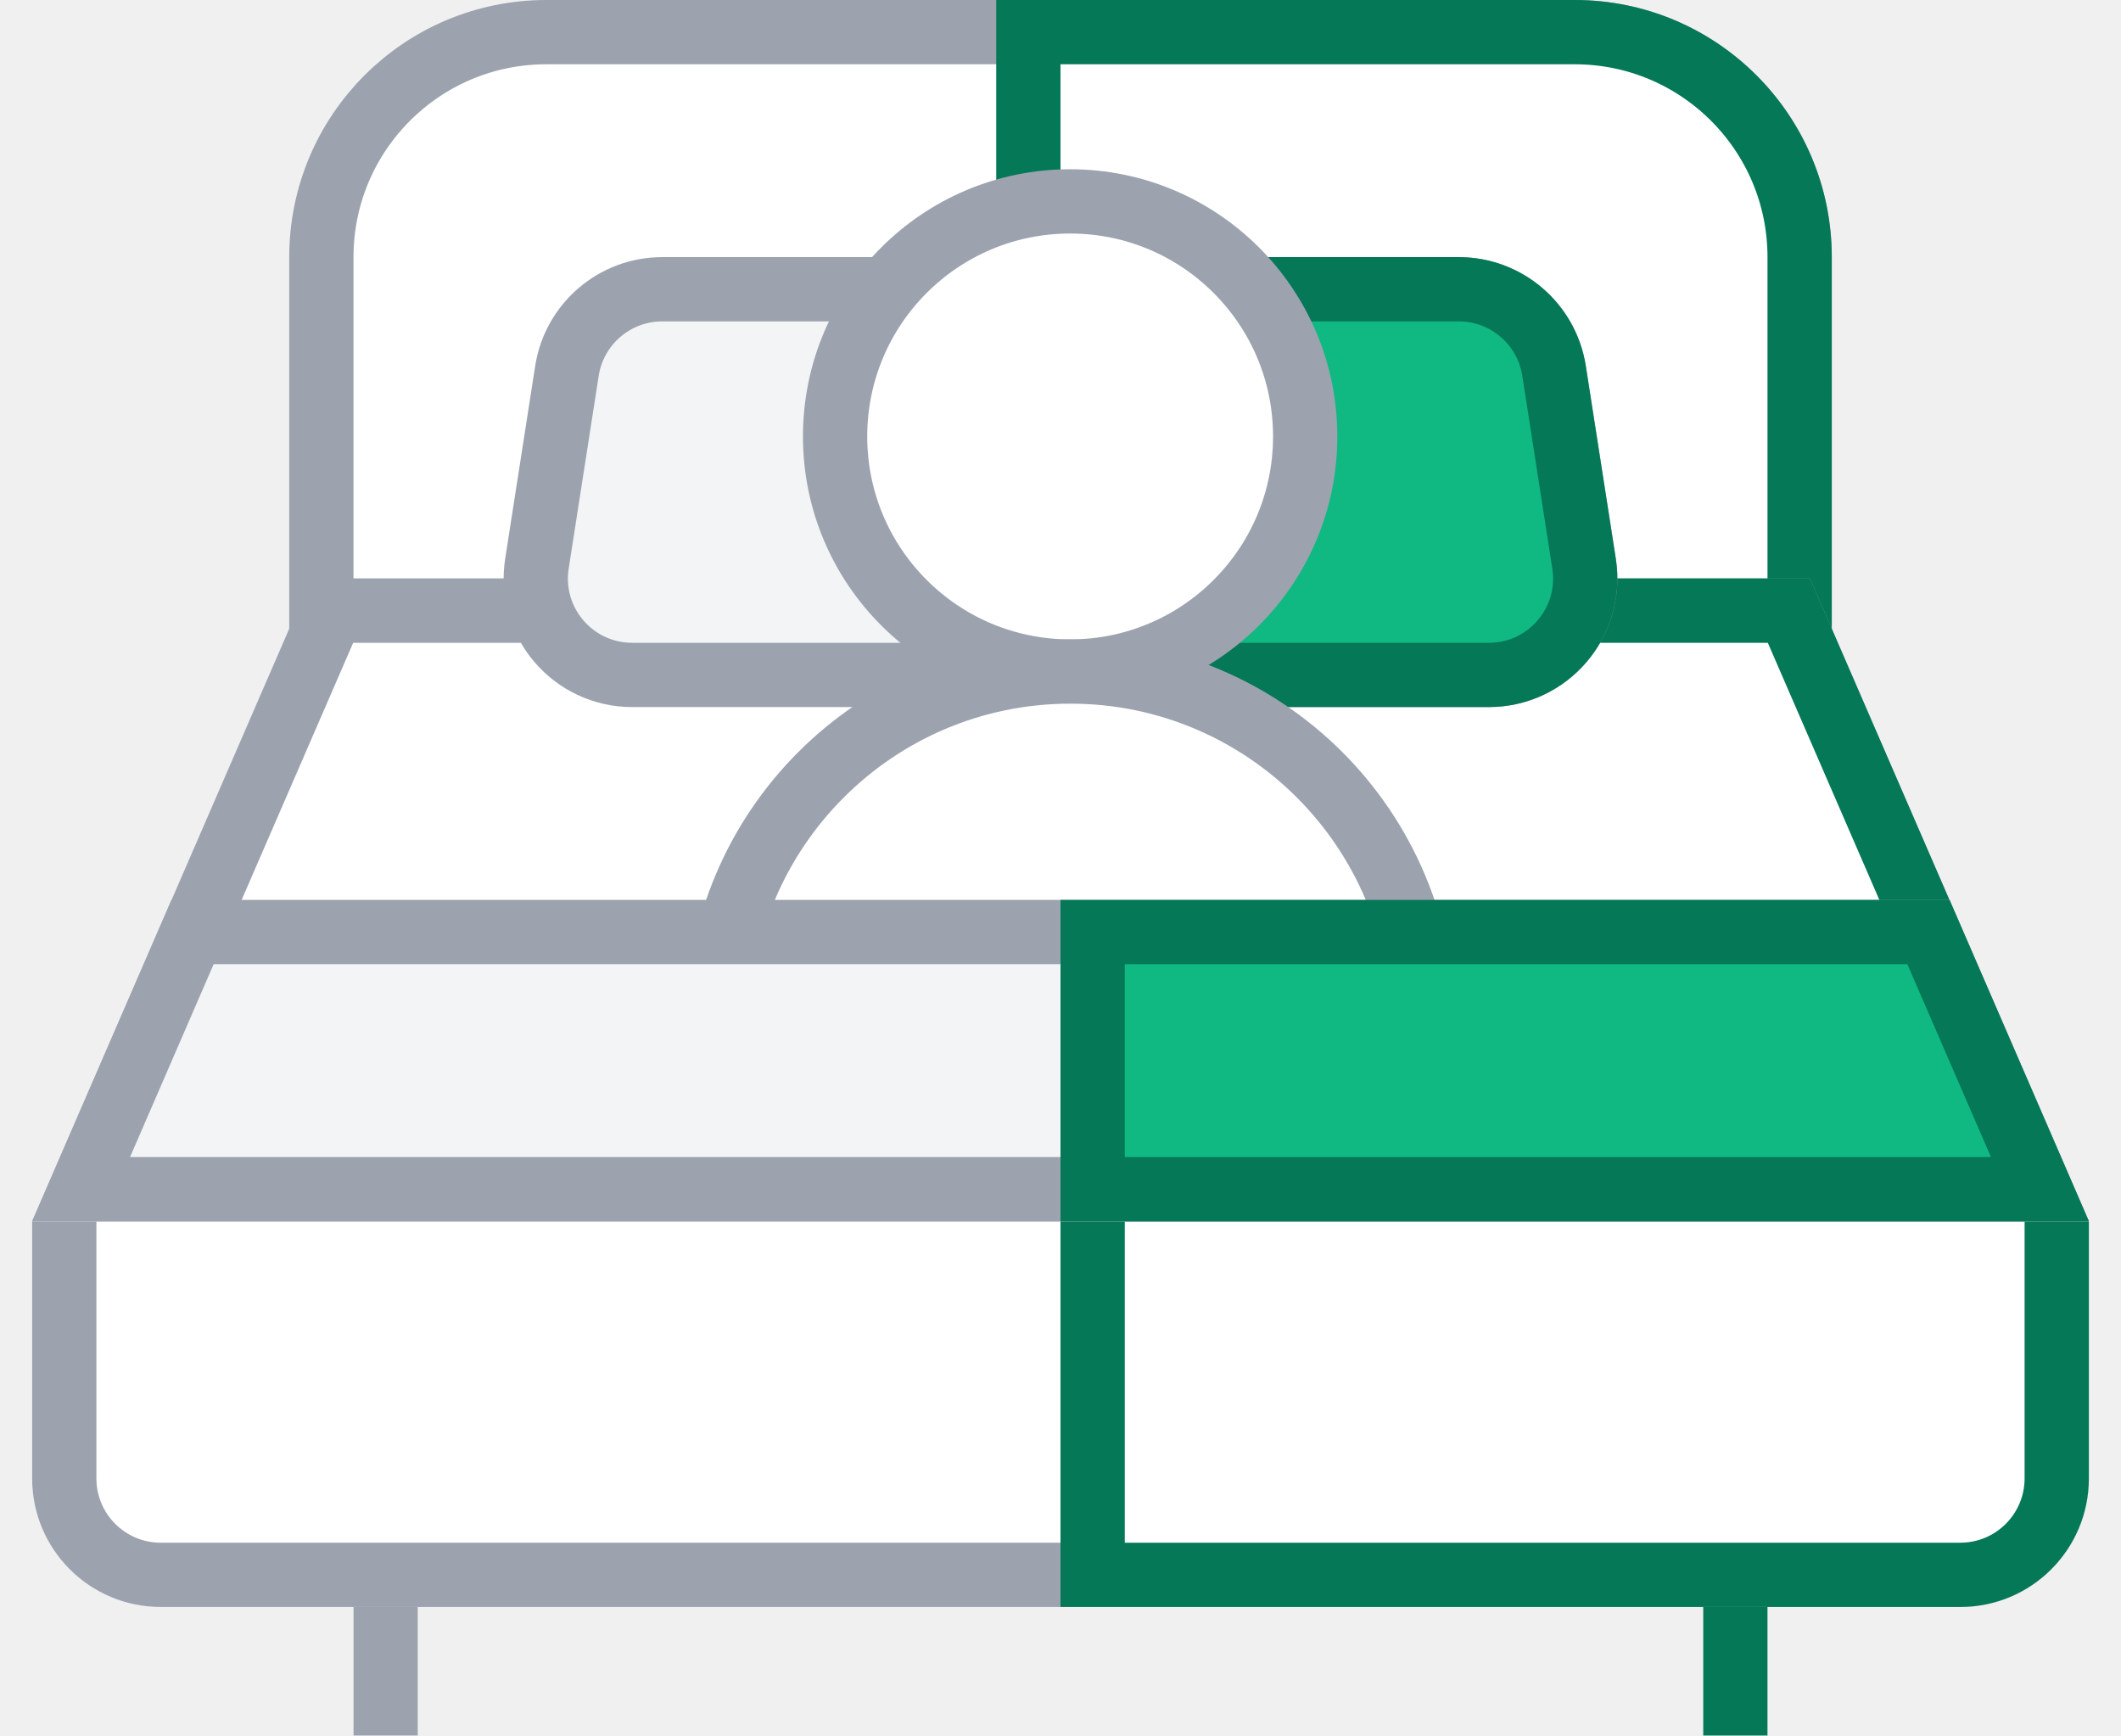
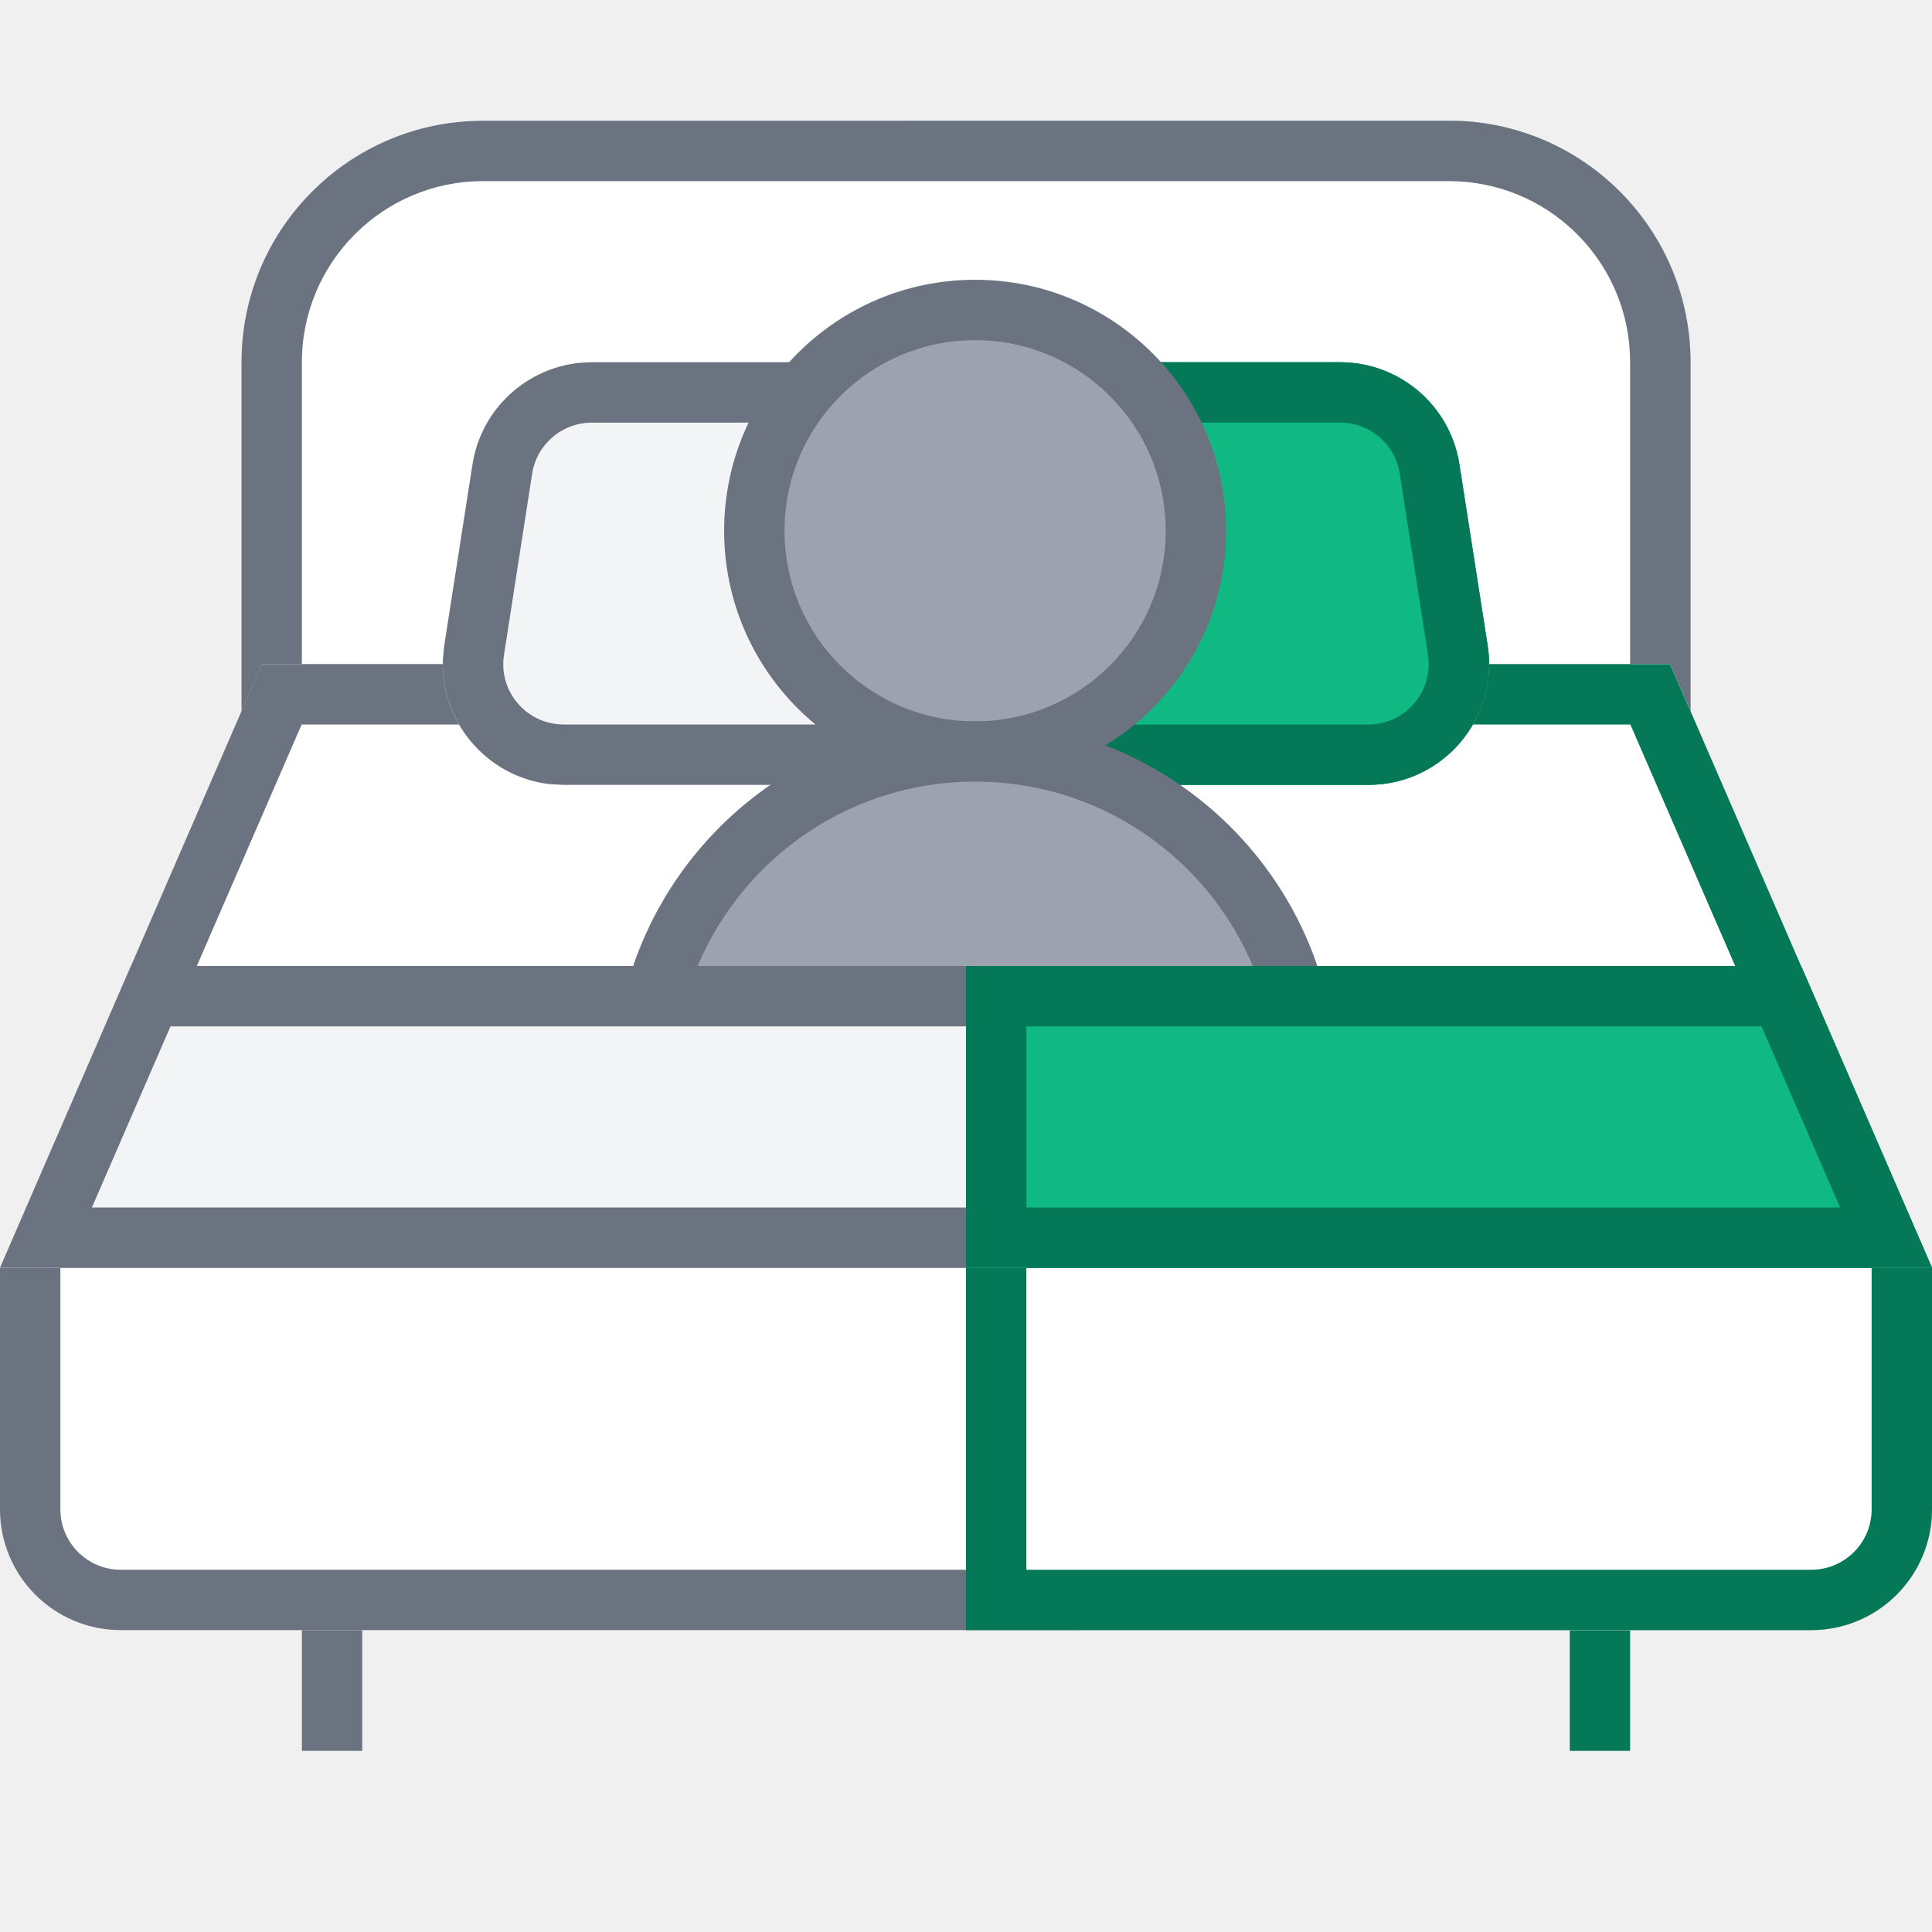
- <svg xmlns="http://www.w3.org/2000/svg" width="33" height="27" viewBox="0 0 33 27" fill="none">
-   <mask id="path-1-inside-1_10603_55170" fill="white">
-     <path d="M5.5 23H6.5V27H5.5V23Z" />
-   </mask>
-   <path d="M5.5 23H6.5V27H5.5V23Z" fill="white" />
-   <path d="M5.5 23V22C4.948 22 4.5 22.448 4.5 23H5.5ZM6.5 23H7.5C7.5 22.448 7.052 22 6.5 22V23ZM6.5 27V28C7.052 28 7.5 27.552 7.5 27H6.5ZM5.5 27H4.5C4.5 27.552 4.948 28 5.5 28V27ZM5.5 24H6.5V22H5.5V24ZM5.5 23V27H7.5V23H5.5ZM6.5 26H5.5V28H6.5V26ZM6.5 27V23H4.5V27H6.5Z" fill="#9CA3AF" mask="url(#path-1-inside-1_10603_55170)" />
-   <mask id="path-3-inside-2_10603_55170" fill="white">
-     <path d="M26.5 23H27.5V27H26.5V23Z" />
-   </mask>
-   <path d="M26.5 23H27.5V27H26.5V23Z" fill="white" />
-   <path d="M26.5 23V22C25.948 22 25.5 22.448 25.5 23H26.5ZM27.5 23H28.5C28.5 22.448 28.052 22 27.5 22V23ZM27.5 27V28C28.052 28 28.5 27.552 28.5 27H27.5ZM26.5 27H25.5C25.5 27.552 25.948 28 26.5 28V27ZM26.5 24H27.5V22H26.5V24ZM26.5 23V27H28.5V23H26.5ZM27.5 26H26.5V28H27.5V26ZM27.5 27V23H25.5V27H27.5Z" fill="#047857" mask="url(#path-3-inside-2_10603_55170)" />
-   <mask id="path-5-inside-3_10603_55170" fill="white">
-     <path d="M0.5 19H32.5V23C32.5 24.105 31.605 25 30.5 25H2.5C1.395 25 0.5 24.105 0.5 23V19Z" />
-   </mask>
-   <path d="M0.5 19H32.5V23C32.5 24.105 31.605 25 30.5 25H2.5C1.395 25 0.5 24.105 0.5 23V19Z" fill="white" />
-   <path d="M0.5 19H32.5H0.5ZM33.5 23C33.5 24.657 32.157 26 30.5 26H2.5C0.843 26 -0.5 24.657 -0.5 23H1.5C1.5 23.552 1.948 24 2.5 24H30.5C31.052 24 31.5 23.552 31.5 23H33.5ZM2.5 26C0.843 26 -0.5 24.657 -0.5 23V19H1.5V23C1.5 23.552 1.948 24 2.5 24V26ZM33.5 19V23C33.5 24.657 32.157 26 30.5 26V24C31.052 24 31.5 23.552 31.5 23V19H33.5Z" fill="#9CA3AF" mask="url(#path-5-inside-3_10603_55170)" />
-   <mask id="path-7-inside-4_10603_55170" fill="white">
-     <path d="M16.5 19H32.5V23C32.5 24.105 31.605 25 30.5 25H16.5V19Z" />
-   </mask>
-   <path d="M16.5 19H32.5V23C32.5 24.105 31.605 25 30.5 25H16.5V19Z" fill="white" />
-   <path d="M16.5 19H32.5H16.5ZM33.5 23C33.5 24.657 32.157 26 30.5 26H15.5L17.5 24H30.5C31.052 24 31.5 23.552 31.5 23H33.5ZM15.5 26V19H17.5V24L15.5 26ZM33.5 19V23C33.5 24.657 32.157 26 30.5 26V24C31.052 24 31.5 23.552 31.5 23V19H33.5Z" fill="#047857" mask="url(#path-7-inside-4_10603_55170)" />
-   <path d="M5 4C5 2.067 6.567 0.5 8.5 0.5H24.5C26.433 0.5 28 2.067 28 4V9.5H5V4Z" fill="white" stroke="#9CA3AF" />
-   <path d="M16 0.5H24.5C26.433 0.5 28 2.067 28 4V9.5H16V0.5Z" fill="white" stroke="#047857" />
-   <path d="M1.262 18.5L5.167 9.5H27.833L31.738 18.5H1.262Z" fill="white" stroke="#9CA3AF" />
-   <path d="M17 9.5H27.833L31.738 18.5H17V9.5Z" fill="white" stroke="#047857" />
-   <path d="M8.821 5.769C8.935 5.039 9.564 4.5 10.303 4.5H22.697C23.436 4.5 24.065 5.039 24.179 5.769L24.646 8.769C24.788 9.679 24.085 10.5 23.164 10.5H9.836C8.915 10.5 8.212 9.679 8.354 8.769L8.821 5.769Z" fill="#F3F4F6" stroke="#9CA3AF" />
-   <path d="M24.179 5.769L24.646 8.769C24.788 9.679 24.085 10.5 23.164 10.5H17V4.5H22.697C23.436 4.5 24.065 5.039 24.179 5.769Z" fill="#10B981" stroke="#047857" />
-   <ellipse cx="16.65" cy="6.79" rx="3.657" ry="3.657" fill="white" stroke="#9CA3AF" />
-   <path d="M16.653 10.447C13.623 10.447 11.167 12.903 11.167 15.933H22.138C22.138 12.903 19.682 10.447 16.653 10.447Z" fill="white" stroke="#9CA3AF" />
-   <path d="M1.262 18.5L2.996 14.5H30.004L31.738 18.5H1.262Z" fill="#F3F4F6" stroke="#9CA3AF" />
-   <path d="M17 14.5H30.004L31.738 18.5H17V14.5Z" fill="#10B981" stroke="#047857" />
+ <svg xmlns="http://www.w3.org/2000/svg" width="16" height="16" viewBox="0 0 16 16" fill="none">
+   <path d="M2.5 12.5H3V14.5H2.5V12.5Z" fill="white" />
+   <path d="M3 12.5V14.5H2.5V12.5H3Z" fill="#6B7280" />
+   <path d="M13 12.5H13.5V14.5H13V12.5Z" fill="white" />
+   <path d="M13.5 12.5V14.5H13V12.5H13.5Z" fill="#047857" />
+   <path d="M0 10.5H16V12.5C16 13.052 15.552 13.5 15 13.5H1C0.448 13.5 0 13.052 0 12.5V10.5Z" fill="white" />
+   <path d="M0.5 12.5C0.5 12.776 0.724 13 1 13H15C15.276 13 15.5 12.776 15.5 12.5V10.5H16V12.5C16 13.052 15.552 13.5 15 13.5H1C0.448 13.5 1.61067e-08 13.052 0 12.5V10.5H0.5V12.5Z" fill="#6B7280" />
+   <path d="M8 10.5H16V12.5C16 13.052 15.552 13.5 15 13.5H9C8.448 13.5 8 13.052 8 12.5V10.5Z" fill="white" />
+   <path d="M8.5 13L8 13.5V10.5H8.5V13ZM16 12.5C16 13.052 15.552 13.5 15 13.5H8L8.5 13H15C15.276 13 15.5 12.776 15.5 12.5V10.5H16V12.5Z" fill="#047857" />
+   <path d="M7.5 1H12C13.105 1 14 1.895 14 3V6H7.5V1Z" fill="white" />
+   <path d="M13.5 3C13.5 2.172 12.828 1.5 12 1.5H8V5.5H13.5V3ZM14 6H7.5V1H12C13.105 1 14 1.895 14 3V6Z" fill="#047857" />
+   <path d="M2 3C2 1.895 2.895 1 4 1H12C13.105 1 14 1.895 14 3V6H2V3Z" fill="white" />
+   <path d="M13.5 3C13.5 2.197 12.87 1.542 12.077 1.502L12 1.5H4C3.172 1.5 2.5 2.172 2.5 3V5.5H13.5V3ZM14 6H2V3C2 1.895 2.895 1 4 1H12L12.103 1.002C13.16 1.056 14 1.93 14 3V6Z" fill="#6B7280" />
+   <path d="M2.17 5.5H13.831L16 10.5H0L2.17 5.5Z" fill="white" />
+   <path d="M16 10.5H0L2.169 5.5H13.831L16 10.5ZM0.762 10H15.238L13.502 6H2.498L0.762 10Z" fill="#6B7280" />
+   <path d="M8 5.5H13.831L16 10.5H8V5.5Z" fill="white" />
+   <path d="M16 10.5H8V5.5H13.831L16 10.5ZM8.5 10H15.238L13.502 6H8.5V10Z" fill="#047857" />
+   <path d="M3.913 3.846C3.989 3.359 4.408 3 4.901 3H11.098C11.591 3 12.01 3.359 12.086 3.846L12.32 5.346C12.414 5.952 11.945 6.5 11.332 6.5H4.667C4.054 6.5 3.585 5.952 3.679 5.346L3.913 3.846Z" fill="#F3F4F6" />
+   <path d="M11.098 3C11.591 3 12.01 3.359 12.086 3.846L12.32 5.346C12.409 5.915 12.002 6.431 11.445 6.494L11.332 6.5V6C11.639 6 11.873 5.726 11.826 5.423L11.592 3.923C11.554 3.679 11.344 3.5 11.098 3.5H4.902C4.655 3.5 4.445 3.679 4.407 3.923L4.174 5.423C4.126 5.726 4.361 6 4.668 6V6.5L4.554 6.494C4.035 6.435 3.646 5.981 3.668 5.459L3.679 5.346L3.913 3.846C3.984 3.39 4.357 3.046 4.81 3.004L4.902 3H11.098ZM11.332 6V6.5H4.668V6H11.332Z" fill="#6B7280" />
+   <path d="M12.32 5.346L12.086 3.846C12.011 3.359 11.591 3 11.098 3H8V6.5H11.332C11.946 6.5 12.415 5.952 12.32 5.346Z" fill="#10B981" />
+   <path d="M11.098 3C11.591 3 12.011 3.359 12.086 3.846L12.32 5.346C12.415 5.952 11.946 6.5 11.332 6.5V6C11.639 6 11.873 5.726 11.826 5.423L11.592 3.923C11.554 3.679 11.345 3.5 11.098 3.5H8.5V6H11.332V6.5H8V3H11.098Z" fill="#047857" />
+   <path d="M9.904 4.396C9.904 5.406 9.085 6.224 8.075 6.224C7.066 6.224 6.247 5.406 6.247 4.396C6.247 3.386 7.066 2.567 8.075 2.567C9.085 2.567 9.904 3.386 9.904 4.396Z" fill="#9CA3AF" />
+   <path d="M9.654 4.396C9.654 3.524 8.947 2.817 8.075 2.817C7.204 2.817 6.497 3.524 6.497 4.396C6.497 5.268 7.204 5.974 8.075 5.974C8.947 5.974 9.654 5.268 9.654 4.396ZM10.154 4.396C10.154 5.544 9.223 6.474 8.075 6.474C6.927 6.474 5.997 5.544 5.997 4.396C5.997 3.248 6.927 2.317 8.075 2.317C9.223 2.317 10.154 3.248 10.154 4.396Z" fill="#6B7280" />
+   <path d="M8.077 6.223C6.562 6.223 5.334 7.451 5.334 8.966H10.819C10.819 7.451 9.591 6.223 8.077 6.223Z" fill="#9CA3AF" />
+   <path d="M8.076 5.973C9.729 5.973 11.069 7.313 11.07 8.966V9.216H5.084V8.966C5.084 7.313 6.424 5.973 8.076 5.973ZM8.076 6.473C6.784 6.473 5.721 7.457 5.596 8.716H10.557C10.431 7.457 9.369 6.473 8.076 6.473Z" fill="#6B7280" />
+   <path d="M1.084 8H14.916L16 10.5H0L1.084 8Z" fill="#F3F4F6" />
+   <path d="M16 10.5H0L1.084 8H14.916L16 10.5ZM0.761 10H15.239L14.588 8.5H1.412L0.761 10Z" fill="#6B7280" />
+   <path d="M16 10.5L14.916 8H8V10.5H16Z" fill="#10B981" />
+   <path d="M14.916 8L16 10.5H8V8H14.916ZM8.5 10H15.239L14.588 8.5H8.5V10Z" fill="#047857" />
</svg>
